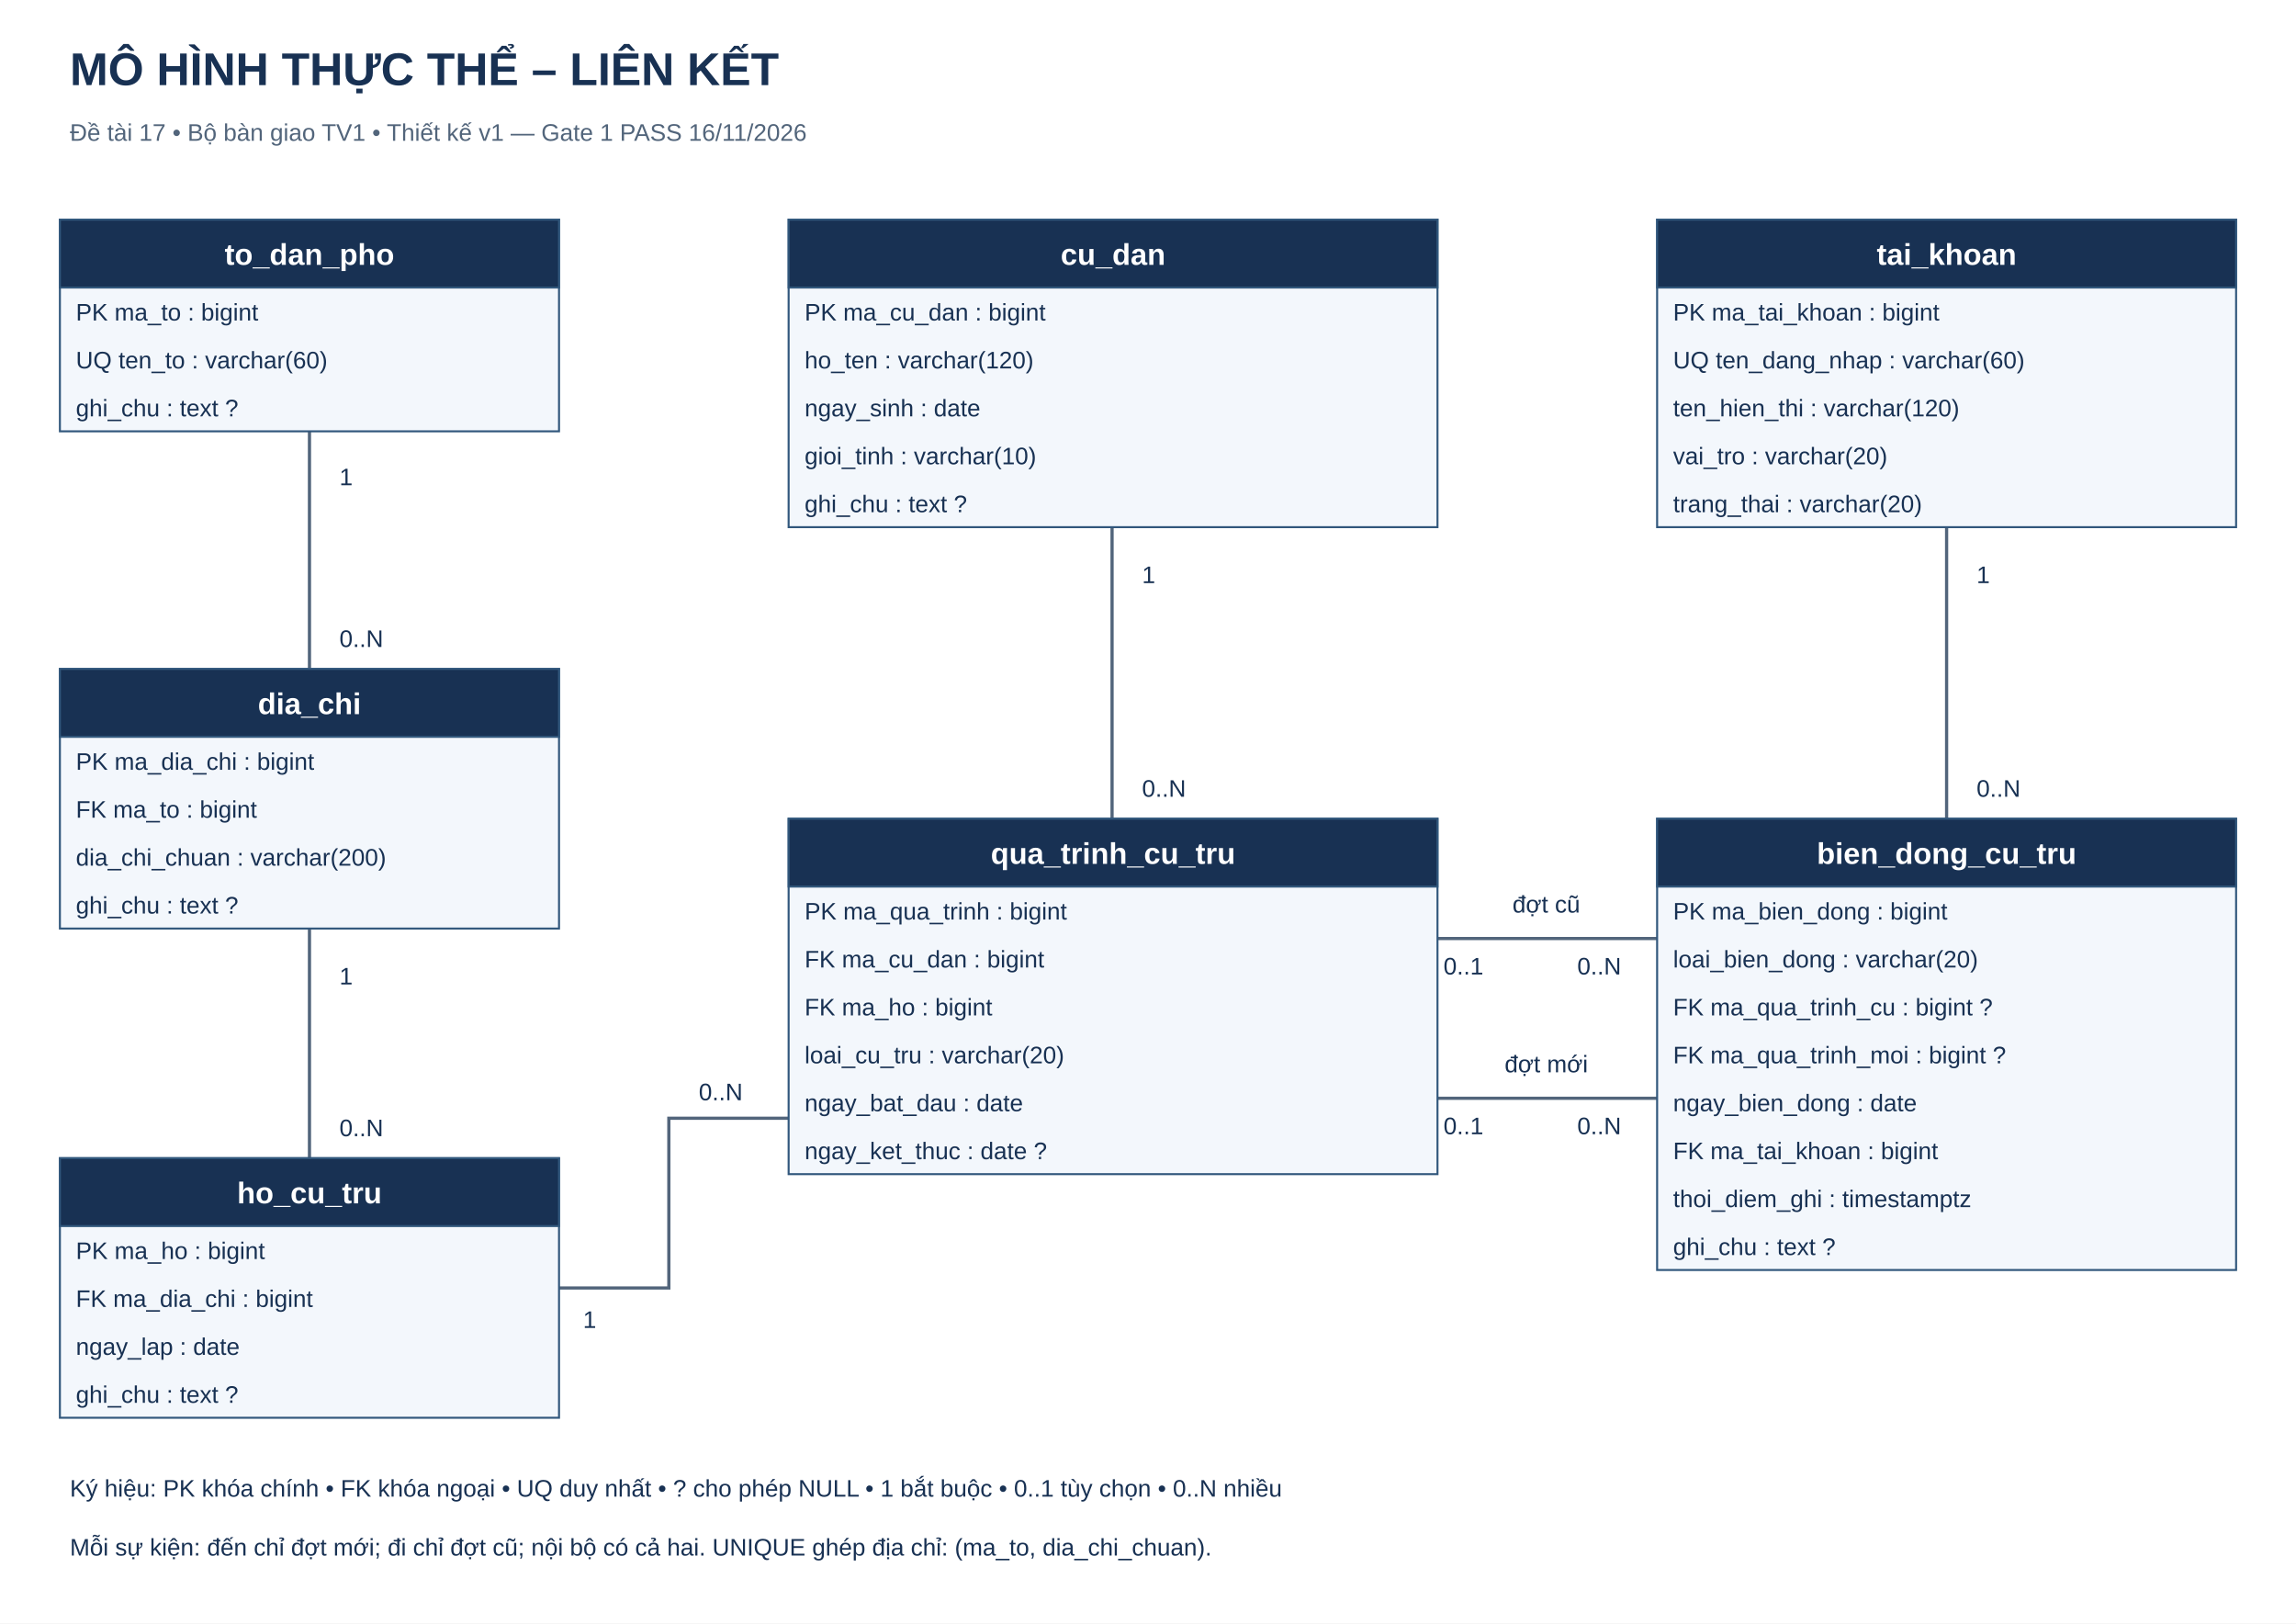
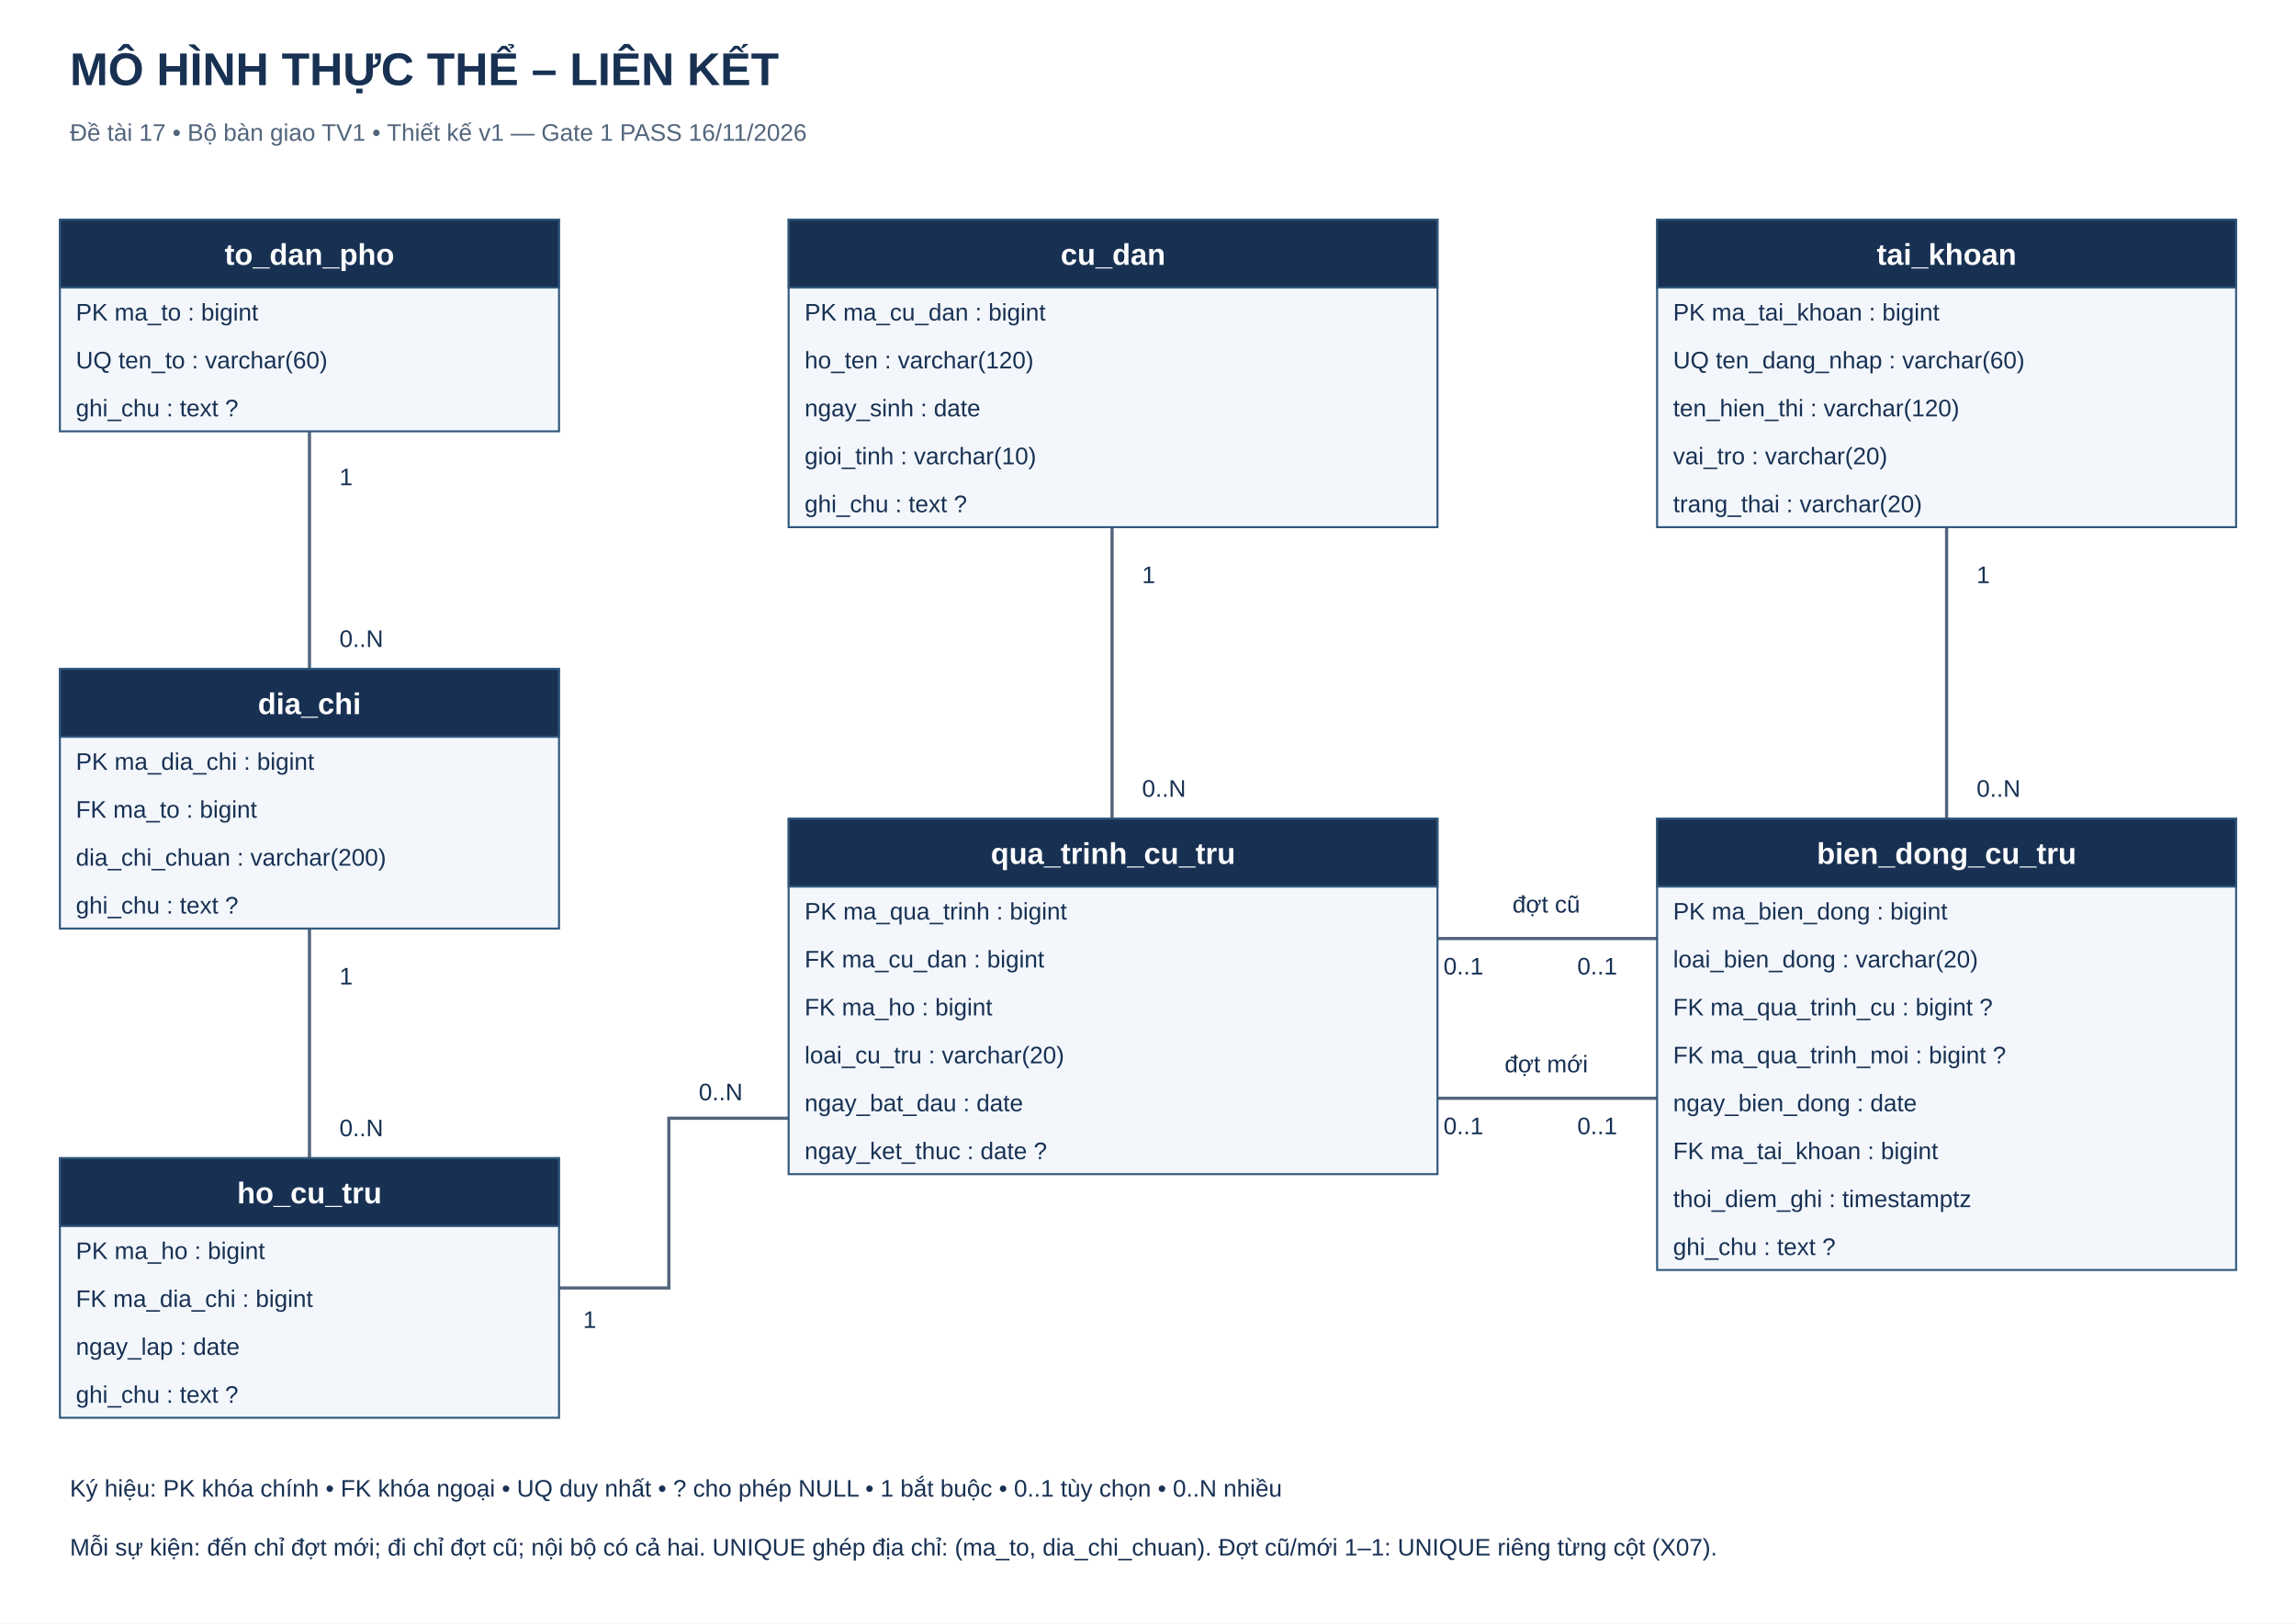
<svg xmlns="http://www.w3.org/2000/svg" width="1150" height="813" viewBox="0 0 1150 813">
  <rect width="1150" height="813" fill="white" />
  <text x="35" y="42.625" fill="#183153" font-family="Arial, sans-serif" font-size="23" font-weight="700" text-anchor="start">MÔ HÌNH THỰC THỂ – LIÊN KẾT</text>
  <text x="35" y="70.5" fill="#52657b" font-family="Arial, sans-serif" font-size="12" font-weight="400" text-anchor="start">Đề tài 17 • Bộ bàn giao TV1 • Thiết kế v1 — Gate 1 PASS 16/11/2026</text>
  <polyline points="155,216 155,335" fill="none" stroke="#52657b" stroke-width="1.6" />
  <text x="170" y="243.0" fill="#183153" font-family="Arial, sans-serif" font-size="12" font-weight="400" text-anchor="start">1</text>
  <text x="170" y="324.0" fill="#183153" font-family="Arial, sans-serif" font-size="12" font-weight="400" text-anchor="start">0..N</text>
  <polyline points="155,465 155,580" fill="none" stroke="#52657b" stroke-width="1.6" />
  <text x="170" y="493.0" fill="#183153" font-family="Arial, sans-serif" font-size="12" font-weight="400" text-anchor="start">1</text>
  <text x="170" y="569.0" fill="#183153" font-family="Arial, sans-serif" font-size="12" font-weight="400" text-anchor="start">0..N</text>
  <polyline points="557,264 557,410" fill="none" stroke="#52657b" stroke-width="1.6" />
  <text x="572" y="292.0" fill="#183153" font-family="Arial, sans-serif" font-size="12" font-weight="400" text-anchor="start">1</text>
  <text x="572" y="399.0" fill="#183153" font-family="Arial, sans-serif" font-size="12" font-weight="400" text-anchor="start">0..N</text>
  <polyline points="280,645 335,645 335,560 395,560" fill="none" stroke="#52657b" stroke-width="1.6" />
  <text x="292" y="665.0" fill="#183153" font-family="Arial, sans-serif" font-size="12" font-weight="400" text-anchor="start">1</text>
  <text x="350" y="551.0" fill="#183153" font-family="Arial, sans-serif" font-size="12" font-weight="400" text-anchor="start">0..N</text>
  <polyline points="975,264 975,410" fill="none" stroke="#52657b" stroke-width="1.6" />
  <text x="990" y="292.0" fill="#183153" font-family="Arial, sans-serif" font-size="12" font-weight="400" text-anchor="start">1</text>
  <text x="990" y="399.0" fill="#183153" font-family="Arial, sans-serif" font-size="12" font-weight="400" text-anchor="start">0..N</text>
  <polyline points="720,470 830,470" fill="none" stroke="#52657b" stroke-width="1.6" />
  <text x="723" y="488.0" fill="#183153" font-family="Arial, sans-serif" font-size="12" font-weight="400" text-anchor="start">0..1</text>
-   <text x="790" y="488.0" fill="#183153" font-family="Arial, sans-serif" font-size="12" font-weight="400" text-anchor="start">0..N</text>
+   <text x="790" y="488.0" fill="#183153" font-family="Arial, sans-serif" font-size="12" font-weight="400" text-anchor="start">0..1</text>
  <polyline points="720,550 830,550" fill="none" stroke="#52657b" stroke-width="1.6" />
  <text x="723" y="568.0" fill="#183153" font-family="Arial, sans-serif" font-size="12" font-weight="400" text-anchor="start">0..1</text>
-   <text x="790" y="568.0" fill="#183153" font-family="Arial, sans-serif" font-size="12" font-weight="400" text-anchor="start">0..N</text>
+   <text x="790" y="568.0" fill="#183153" font-family="Arial, sans-serif" font-size="12" font-weight="400" text-anchor="start">0..1</text>
  <text x="774.5" y="457.0" fill="#183153" font-family="Arial, sans-serif" font-size="12" font-weight="400" text-anchor="middle">đợt cũ</text>
  <text x="774.5" y="537.0" fill="#183153" font-family="Arial, sans-serif" font-size="12" font-weight="400" text-anchor="middle">đợt mới</text>
  <rect x="30" y="110" width="250" height="106" fill="#f3f7fc" stroke="#31577c" stroke-width="1" />
  <rect x="30" y="110" width="250" height="34" fill="#183153" stroke="#31577c" stroke-width="1" />
  <text x="155.0" y="132.625" fill="#ffffff" font-family="Arial, sans-serif" font-size="15" font-weight="700" text-anchor="middle">to_dan_pho</text>
  <text x="38" y="160.5" fill="#183153" font-family="Arial, sans-serif" font-size="12" font-weight="400" text-anchor="start">PK  ma_to : bigint</text>
  <text x="38" y="184.5" fill="#183153" font-family="Arial, sans-serif" font-size="12" font-weight="400" text-anchor="start">UQ  ten_to : varchar(60)</text>
  <text x="38" y="208.5" fill="#183153" font-family="Arial, sans-serif" font-size="12" font-weight="400" text-anchor="start">    ghi_chu : text ?</text>
  <rect x="30" y="335" width="250" height="130" fill="#f3f7fc" stroke="#31577c" stroke-width="1" />
  <rect x="30" y="335" width="250" height="34" fill="#183153" stroke="#31577c" stroke-width="1" />
  <text x="155.0" y="357.625" fill="#ffffff" font-family="Arial, sans-serif" font-size="15" font-weight="700" text-anchor="middle">dia_chi</text>
  <text x="38" y="385.5" fill="#183153" font-family="Arial, sans-serif" font-size="12" font-weight="400" text-anchor="start">PK  ma_dia_chi : bigint</text>
  <text x="38" y="409.5" fill="#183153" font-family="Arial, sans-serif" font-size="12" font-weight="400" text-anchor="start">FK  ma_to : bigint</text>
  <text x="38" y="433.5" fill="#183153" font-family="Arial, sans-serif" font-size="12" font-weight="400" text-anchor="start">    dia_chi_chuan : varchar(200)</text>
  <text x="38" y="457.5" fill="#183153" font-family="Arial, sans-serif" font-size="12" font-weight="400" text-anchor="start">    ghi_chu : text ?</text>
  <rect x="30" y="580" width="250" height="130" fill="#f3f7fc" stroke="#31577c" stroke-width="1" />
  <rect x="30" y="580" width="250" height="34" fill="#183153" stroke="#31577c" stroke-width="1" />
  <text x="155.0" y="602.625" fill="#ffffff" font-family="Arial, sans-serif" font-size="15" font-weight="700" text-anchor="middle">ho_cu_tru</text>
  <text x="38" y="630.5" fill="#183153" font-family="Arial, sans-serif" font-size="12" font-weight="400" text-anchor="start">PK  ma_ho : bigint</text>
  <text x="38" y="654.5" fill="#183153" font-family="Arial, sans-serif" font-size="12" font-weight="400" text-anchor="start">FK  ma_dia_chi : bigint</text>
  <text x="38" y="678.5" fill="#183153" font-family="Arial, sans-serif" font-size="12" font-weight="400" text-anchor="start">    ngay_lap : date</text>
  <text x="38" y="702.5" fill="#183153" font-family="Arial, sans-serif" font-size="12" font-weight="400" text-anchor="start">    ghi_chu : text ?</text>
  <rect x="395" y="110" width="325" height="154" fill="#f3f7fc" stroke="#31577c" stroke-width="1" />
  <rect x="395" y="110" width="325" height="34" fill="#183153" stroke="#31577c" stroke-width="1" />
  <text x="557.5" y="132.625" fill="#ffffff" font-family="Arial, sans-serif" font-size="15" font-weight="700" text-anchor="middle">cu_dan</text>
  <text x="403" y="160.5" fill="#183153" font-family="Arial, sans-serif" font-size="12" font-weight="400" text-anchor="start">PK  ma_cu_dan : bigint</text>
  <text x="403" y="184.5" fill="#183153" font-family="Arial, sans-serif" font-size="12" font-weight="400" text-anchor="start">    ho_ten : varchar(120)</text>
  <text x="403" y="208.5" fill="#183153" font-family="Arial, sans-serif" font-size="12" font-weight="400" text-anchor="start">    ngay_sinh : date</text>
  <text x="403" y="232.5" fill="#183153" font-family="Arial, sans-serif" font-size="12" font-weight="400" text-anchor="start">    gioi_tinh : varchar(10)</text>
  <text x="403" y="256.5" fill="#183153" font-family="Arial, sans-serif" font-size="12" font-weight="400" text-anchor="start">    ghi_chu : text ?</text>
  <rect x="395" y="410" width="325" height="178" fill="#f3f7fc" stroke="#31577c" stroke-width="1" />
  <rect x="395" y="410" width="325" height="34" fill="#183153" stroke="#31577c" stroke-width="1" />
  <text x="557.5" y="432.625" fill="#ffffff" font-family="Arial, sans-serif" font-size="15" font-weight="700" text-anchor="middle">qua_trinh_cu_tru</text>
  <text x="403" y="460.5" fill="#183153" font-family="Arial, sans-serif" font-size="12" font-weight="400" text-anchor="start">PK  ma_qua_trinh : bigint</text>
  <text x="403" y="484.5" fill="#183153" font-family="Arial, sans-serif" font-size="12" font-weight="400" text-anchor="start">FK  ma_cu_dan : bigint</text>
  <text x="403" y="508.5" fill="#183153" font-family="Arial, sans-serif" font-size="12" font-weight="400" text-anchor="start">FK  ma_ho : bigint</text>
  <text x="403" y="532.5" fill="#183153" font-family="Arial, sans-serif" font-size="12" font-weight="400" text-anchor="start">    loai_cu_tru : varchar(20)</text>
  <text x="403" y="556.5" fill="#183153" font-family="Arial, sans-serif" font-size="12" font-weight="400" text-anchor="start">    ngay_bat_dau : date</text>
  <text x="403" y="580.5" fill="#183153" font-family="Arial, sans-serif" font-size="12" font-weight="400" text-anchor="start">    ngay_ket_thuc : date ?</text>
  <rect x="830" y="110" width="290" height="154" fill="#f3f7fc" stroke="#31577c" stroke-width="1" />
  <rect x="830" y="110" width="290" height="34" fill="#183153" stroke="#31577c" stroke-width="1" />
  <text x="975.0" y="132.625" fill="#ffffff" font-family="Arial, sans-serif" font-size="15" font-weight="700" text-anchor="middle">tai_khoan</text>
  <text x="838" y="160.5" fill="#183153" font-family="Arial, sans-serif" font-size="12" font-weight="400" text-anchor="start">PK  ma_tai_khoan : bigint</text>
  <text x="838" y="184.5" fill="#183153" font-family="Arial, sans-serif" font-size="12" font-weight="400" text-anchor="start">UQ  ten_dang_nhap : varchar(60)</text>
  <text x="838" y="208.5" fill="#183153" font-family="Arial, sans-serif" font-size="12" font-weight="400" text-anchor="start">    ten_hien_thi : varchar(120)</text>
  <text x="838" y="232.5" fill="#183153" font-family="Arial, sans-serif" font-size="12" font-weight="400" text-anchor="start">    vai_tro : varchar(20)</text>
  <text x="838" y="256.5" fill="#183153" font-family="Arial, sans-serif" font-size="12" font-weight="400" text-anchor="start">    trang_thai : varchar(20)</text>
  <rect x="830" y="410" width="290" height="226" fill="#f3f7fc" stroke="#31577c" stroke-width="1" />
  <rect x="830" y="410" width="290" height="34" fill="#183153" stroke="#31577c" stroke-width="1" />
  <text x="975.0" y="432.625" fill="#ffffff" font-family="Arial, sans-serif" font-size="15" font-weight="700" text-anchor="middle">bien_dong_cu_tru</text>
  <text x="838" y="460.5" fill="#183153" font-family="Arial, sans-serif" font-size="12" font-weight="400" text-anchor="start">PK  ma_bien_dong : bigint</text>
  <text x="838" y="484.5" fill="#183153" font-family="Arial, sans-serif" font-size="12" font-weight="400" text-anchor="start">    loai_bien_dong : varchar(20)</text>
  <text x="838" y="508.5" fill="#183153" font-family="Arial, sans-serif" font-size="12" font-weight="400" text-anchor="start">FK  ma_qua_trinh_cu : bigint ?</text>
  <text x="838" y="532.5" fill="#183153" font-family="Arial, sans-serif" font-size="12" font-weight="400" text-anchor="start">FK  ma_qua_trinh_moi : bigint ?</text>
  <text x="838" y="556.5" fill="#183153" font-family="Arial, sans-serif" font-size="12" font-weight="400" text-anchor="start">    ngay_bien_dong : date</text>
  <text x="838" y="580.5" fill="#183153" font-family="Arial, sans-serif" font-size="12" font-weight="400" text-anchor="start">FK  ma_tai_khoan : bigint</text>
  <text x="838" y="604.5" fill="#183153" font-family="Arial, sans-serif" font-size="12" font-weight="400" text-anchor="start">    thoi_diem_ghi : timestamptz</text>
  <text x="838" y="628.5" fill="#183153" font-family="Arial, sans-serif" font-size="12" font-weight="400" text-anchor="start">    ghi_chu : text ?</text>
  <text x="35" y="749.5" fill="#183153" font-family="Arial, sans-serif" font-size="12" font-weight="400" text-anchor="start">Ký hiệu: PK khóa chính • FK khóa ngoại • UQ duy nhất • ? cho phép NULL • 1 bắt buộc • 0..1 tùy chọn • 0..N nhiều</text>
-   <text x="35" y="779.0" fill="#183153" font-family="Arial, sans-serif" font-size="12" font-weight="400" text-anchor="start">Mỗi sự kiện: đến chỉ đợt mới; đi chỉ đợt cũ; nội bộ có cả hai. UNIQUE ghép địa chỉ: (ma_to, dia_chi_chuan).</text>
+   <text x="35" y="779.0" fill="#183153" font-family="Arial, sans-serif" font-size="12" font-weight="400" text-anchor="start">Mỗi sự kiện: đến chỉ đợt mới; đi chỉ đợt cũ; nội bộ có cả hai. UNIQUE ghép địa chỉ: (ma_to, dia_chi_chuan). Đợt cũ/mới 1–1: UNIQUE riêng từng cột (X07).</text>
</svg>
